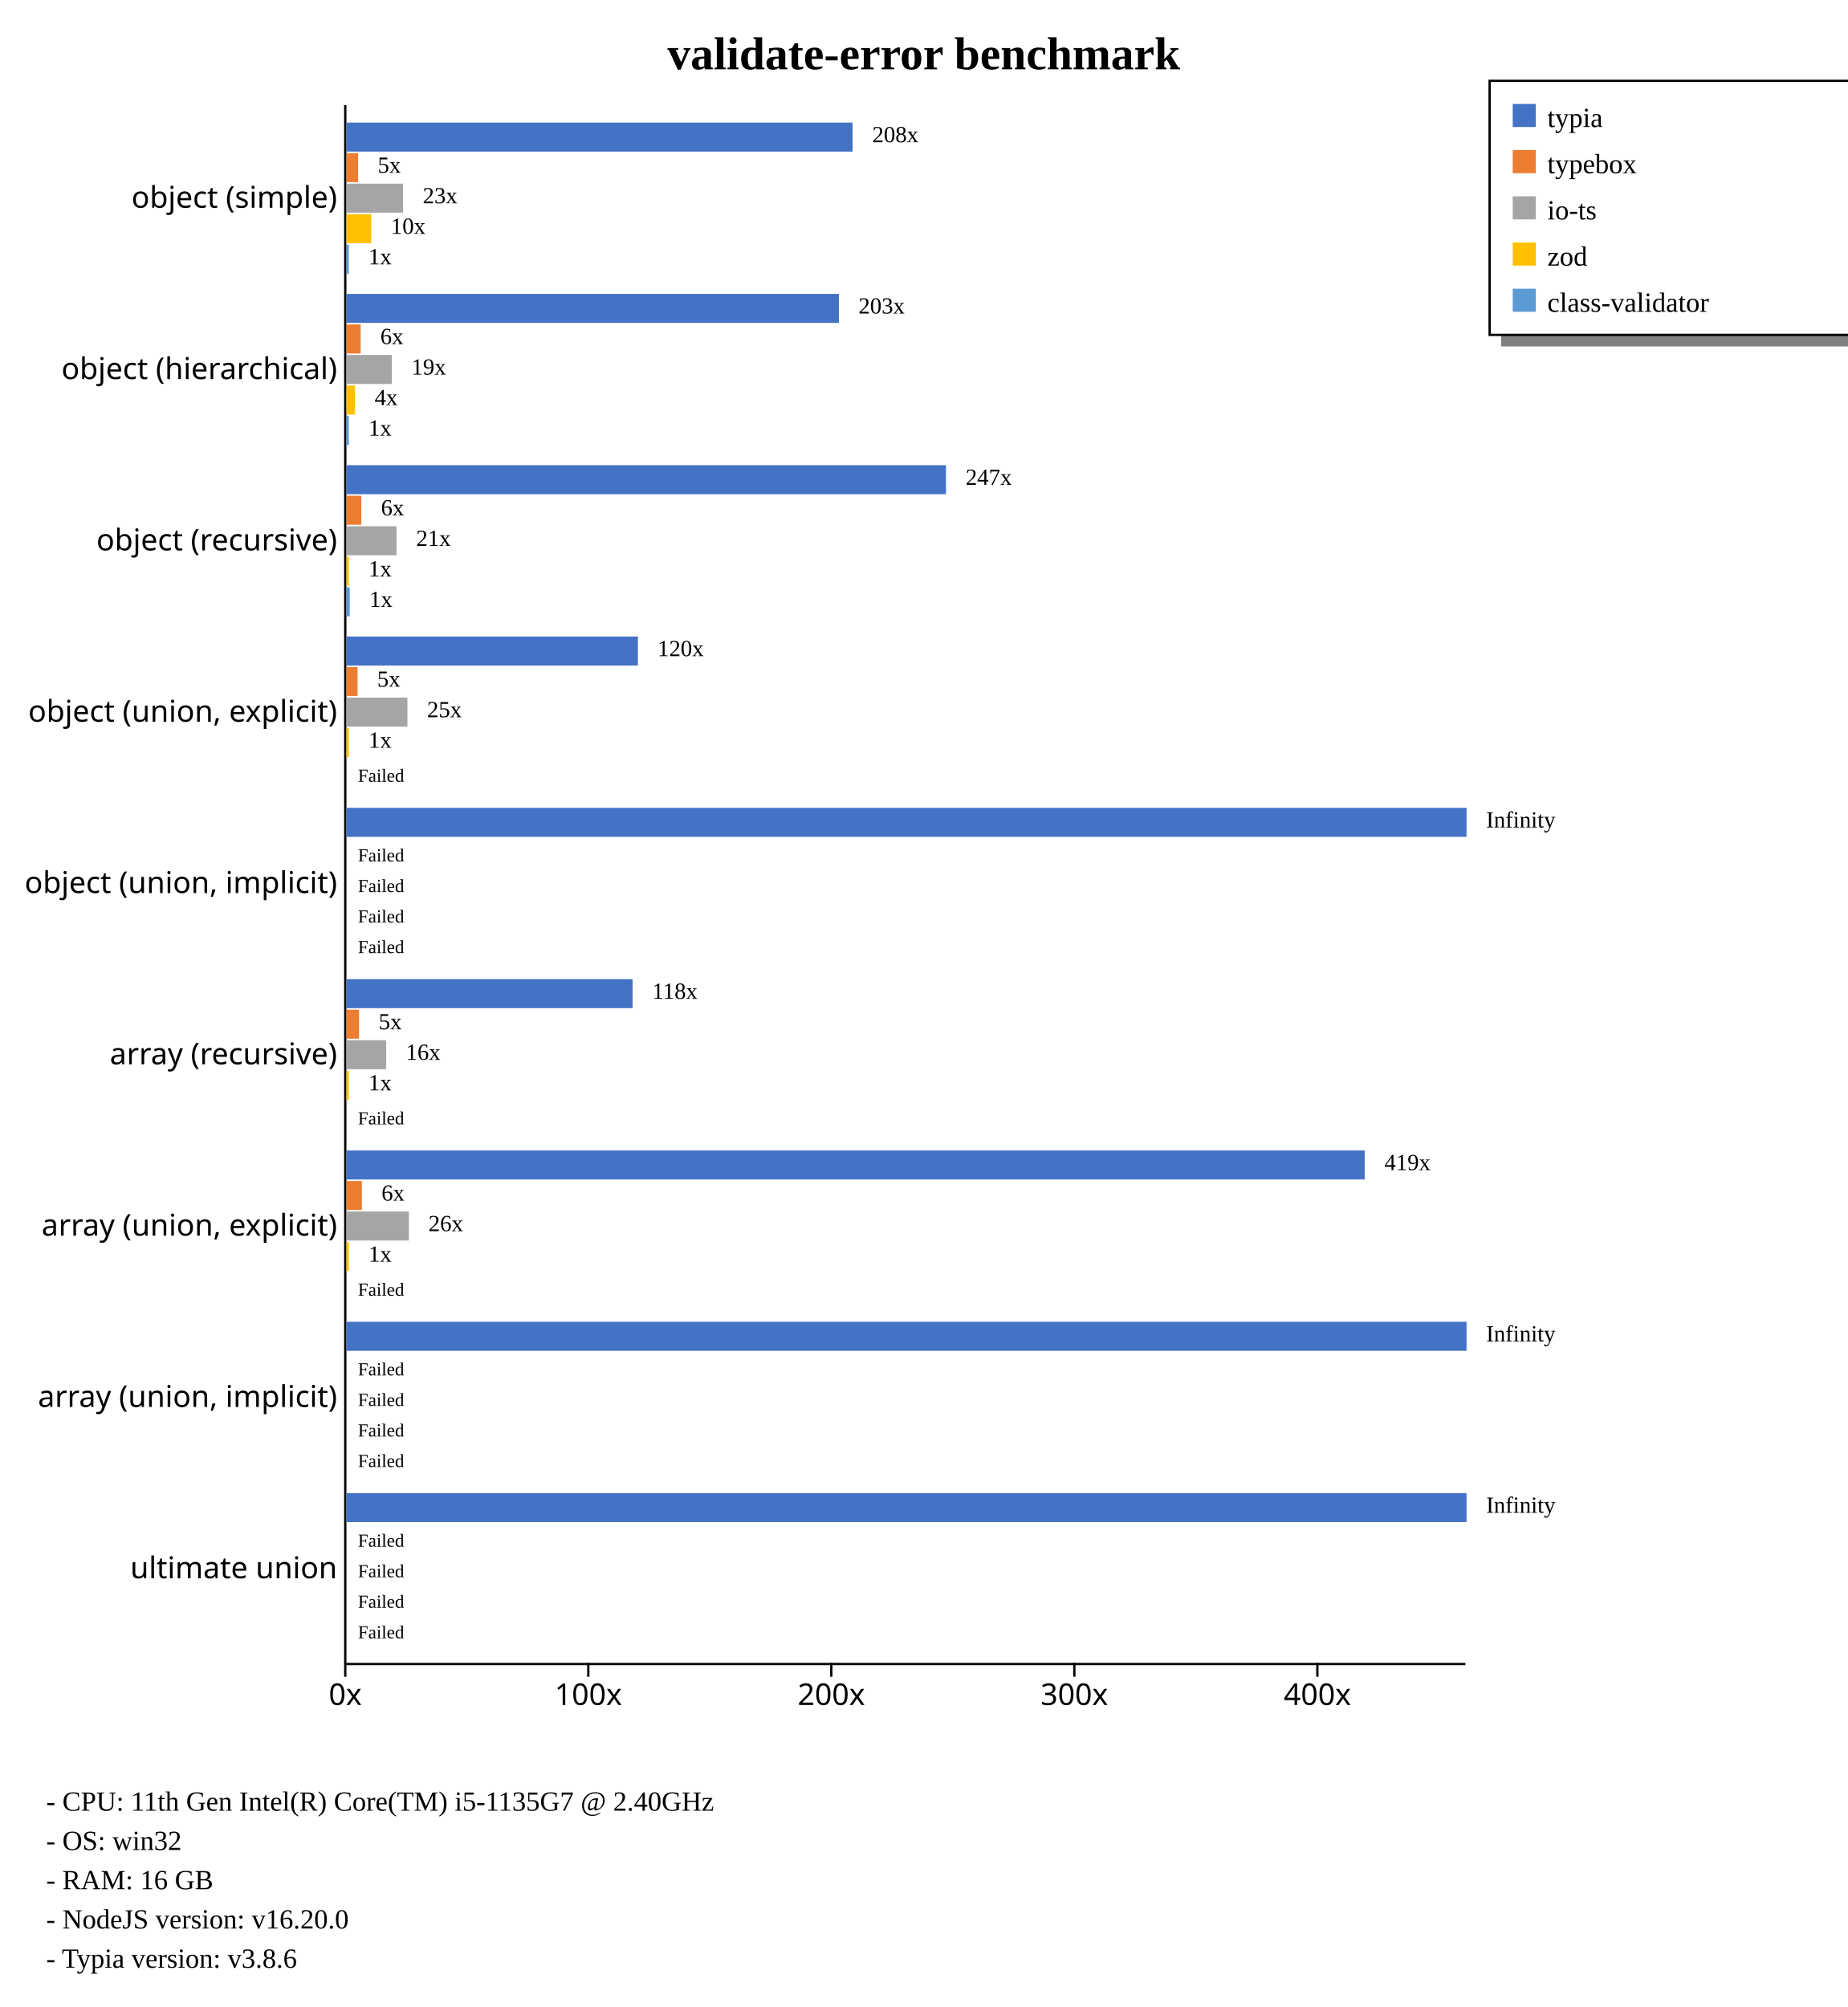
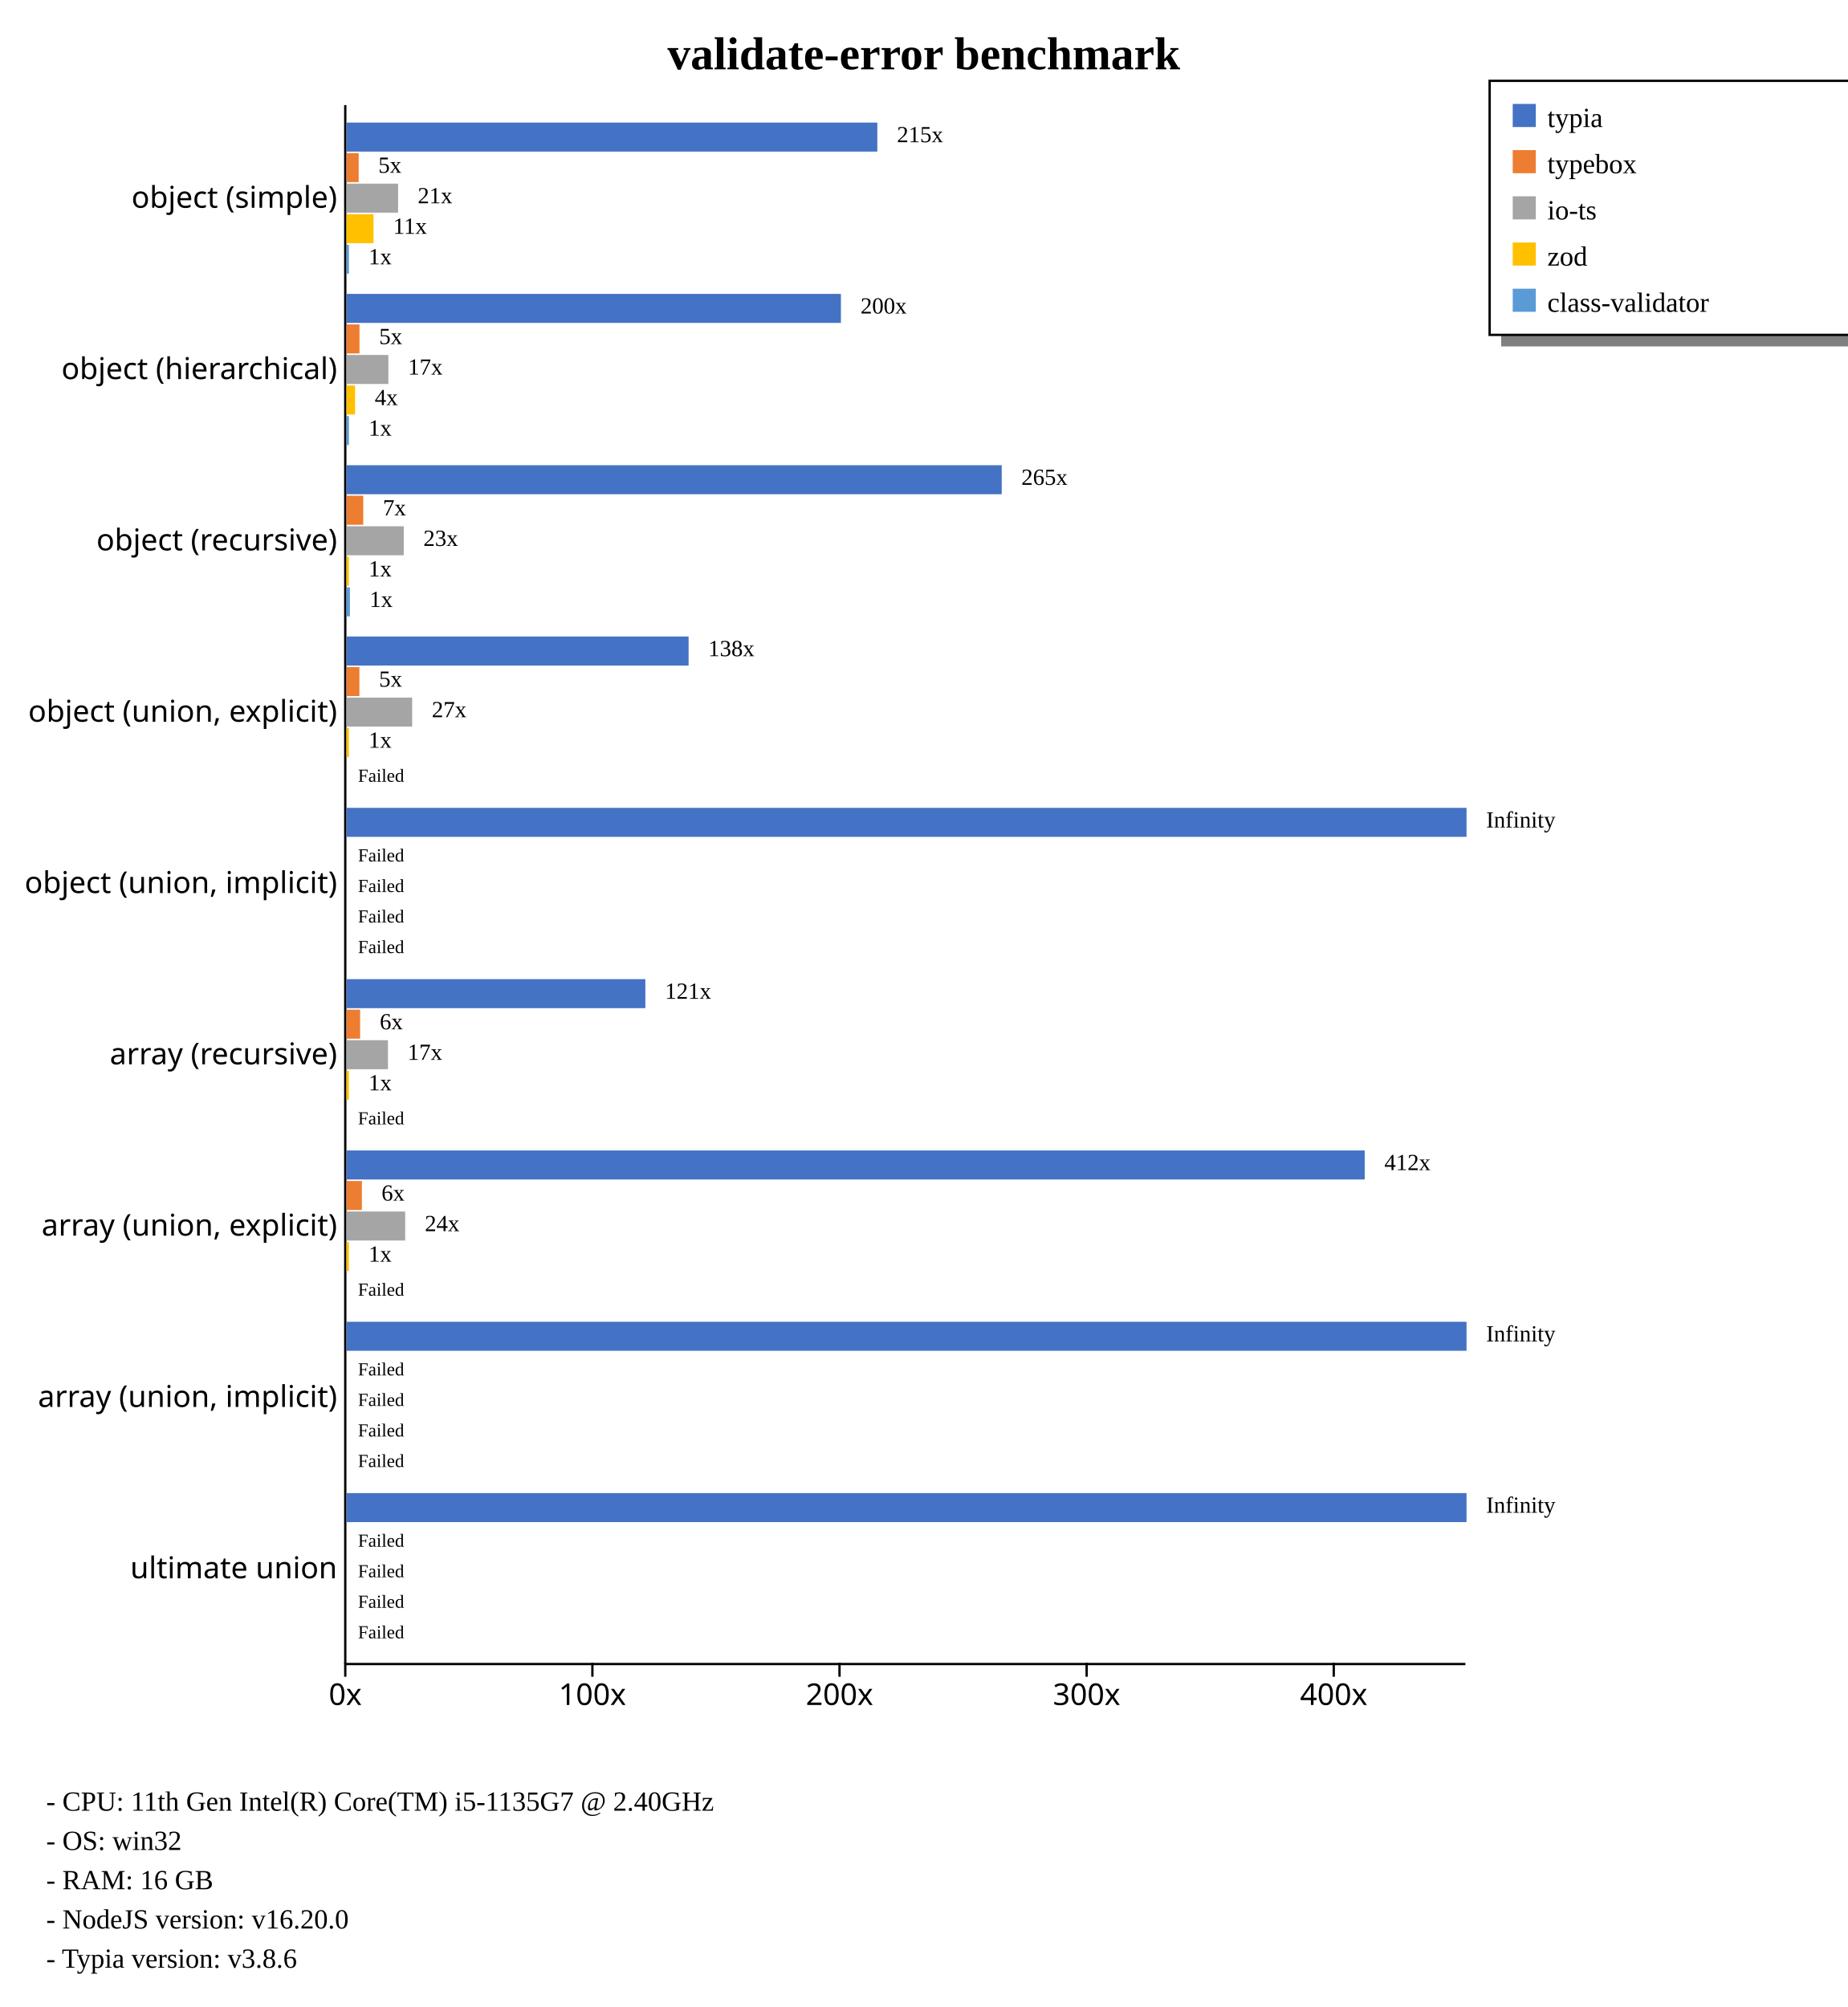
<svg xmlns="http://www.w3.org/2000/svg" width="800" height="869" style="background-color: white;">
  <g class="y axis" transform="translate(149,45)" fill="none" font-size="10" font-family="sans-serif" text-anchor="end" style="font-size: 13px;">
    <path class="domain" stroke="currentColor" d="M0.5,0.5V675.5" />
    <g class="tick" opacity="1" transform="translate(0,40.7967)" style="font-size: 13px;">
      <line stroke="currentColor" x2="0" />
      <text fill="currentColor" x="-3" dy="0.32em">object (simple)    </text>
    </g>
    <g class="tick" opacity="1" transform="translate(0,114.9725)" style="font-size: 13px;">
      <line stroke="currentColor" x2="0" />
      <text fill="currentColor" x="-3" dy="0.32em">object (hierarchical)    </text>
    </g>
    <g class="tick" opacity="1" transform="translate(0,189.1484)" style="font-size: 13px;">
      <line stroke="currentColor" x2="0" />
      <text fill="currentColor" x="-3" dy="0.32em">object (recursive)    </text>
    </g>
    <g class="tick" opacity="1" transform="translate(0,263.3242)" style="font-size: 13px;">
      <line stroke="currentColor" x2="0" />
      <text fill="currentColor" x="-3" dy="0.32em">object (union, explicit)    </text>
    </g>
    <g class="tick" opacity="1" transform="translate(0,337.5)" style="font-size: 13px;">
      <line stroke="currentColor" x2="0" />
      <text fill="currentColor" x="-3" dy="0.32em">object (union, implicit)    </text>
    </g>
    <g class="tick" opacity="1" transform="translate(0,411.6758)" style="font-size: 13px;">
      <line stroke="currentColor" x2="0" />
      <text fill="currentColor" x="-3" dy="0.32em">array (recursive)    </text>
    </g>
    <g class="tick" opacity="1" transform="translate(0,485.8516)" style="font-size: 13px;">
      <line stroke="currentColor" x2="0" />
      <text fill="currentColor" x="-3" dy="0.32em">array (union, explicit)    </text>
    </g>
    <g class="tick" opacity="1" transform="translate(0,560.0275)" style="font-size: 13px;">
      <line stroke="currentColor" x2="0" />
      <text fill="currentColor" x="-3" dy="0.32em">array (union, implicit)    </text>
    </g>
    <g class="tick" opacity="1" transform="translate(0,634.2033)" style="font-size: 13px;">
      <line stroke="currentColor" x2="0" />
      <text fill="currentColor" x="-3" dy="0.32em">ultimate union    </text>
    </g>
  </g>
  <g class="x axis" transform="translate(149,720)" fill="none" font-size="10" font-family="sans-serif" text-anchor="middle" style="font-size: 13px;">
    <path class="domain" stroke="currentColor" d="M0.5,0.5H485.5" />
    <g class="tick" opacity="1" transform="translate(0.5,0)" style="font-size: 13px;">
      <line stroke="currentColor" y2="6" />
      <text fill="currentColor" y="9" dy="0.71em">0x</text>
    </g>
-     <g class="tick" opacity="1" transform="translate(105.7277,0)" style="font-size: 13px;">
+     <g class="tick" opacity="1" transform="translate(107.502,0)" style="font-size: 13px;">
      <line stroke="currentColor" y2="6" />
      <text fill="currentColor" y="9" dy="0.71em">100x</text>
    </g>
-     <g class="tick" opacity="1" transform="translate(210.9554,0)" style="font-size: 13px;">
+     <g class="tick" opacity="1" transform="translate(214.504,0)" style="font-size: 13px;">
      <line stroke="currentColor" y2="6" />
      <text fill="currentColor" y="9" dy="0.71em">200x</text>
    </g>
-     <g class="tick" opacity="1" transform="translate(316.1831,0)" style="font-size: 13px;">
+     <g class="tick" opacity="1" transform="translate(321.506,0)" style="font-size: 13px;">
      <line stroke="currentColor" y2="6" />
      <text fill="currentColor" y="9" dy="0.71em">300x</text>
    </g>
-     <g class="tick" opacity="1" transform="translate(421.4108,0)" style="font-size: 13px;">
+     <g class="tick" opacity="1" transform="translate(428.5081,0)" style="font-size: 13px;">
      <line stroke="currentColor" y2="6" />
      <text fill="currentColor" y="9" dy="0.71em">400x</text>
    </g>
  </g>
  <text transform="translate(400, 30)" style="text-anchor: middle; font-size: 20px; font-weight: bold;">validate-error benchmark</text>
  <rect x="650" y="145" width="230" height="5" fill="gray" />
  <rect x="645" y="35" width="230" height="110" fill="none" stroke="black" />
  <rect x="655" y="45" width="10" height="10" style="fill: #4472c4;" />
  <text x="670" y="55" style="font-size: 12px;">typia</text>
  <rect x="655" y="65" width="10" height="10" style="fill: #ed7d31;" />
  <text x="670" y="75" style="font-size: 12px;">typebox</text>
  <rect x="655" y="85" width="10" height="10" style="fill: #a5a5a5;" />
  <text x="670" y="95" style="font-size: 12px;">io-ts</text>
  <rect x="655" y="105" width="10" height="10" style="fill: #ffc000;" />
  <text x="670" y="115" style="font-size: 12px;">zod</text>
  <rect x="655" y="125" width="10" height="10" style="fill: #5b9bd5;" />
  <text x="670" y="135" style="font-size: 12px;">class-validator</text>
  <text x="20" y="784" style="font-size: 12px;">  - CPU: 11th Gen Intel(R) Core(TM) i5-1135G7 @ 2.40GHz</text>
  <text x="20" y="801" style="font-size: 12px;">  - OS: win32</text>
  <text x="20" y="818" style="font-size: 12px;">  - RAM: 16 GB</text>
  <text x="20" y="835" style="font-size: 12px;">  - NodeJS version: v16.20.0</text>
  <text x="20" y="852" style="font-size: 12px;">  - Typia version: v3.8.6</text>
  <g style="font-size: 13px;">
    <g style="font-size: 13px;">
-       <rect x="150" y="53.079" width="219.176" height="12.558" fill="#4472c4" />
-       <rect x="150" y="66.298" width="5.053" height="12.558" fill="#ed7d31" />
-       <rect x="150" y="79.517" width="24.534" height="12.558" fill="#a5a5a5" />
-       <rect x="150" y="92.737" width="10.732" height="12.558" fill="#ffc000" />
-       <rect x="150" y="105.956" width="1.052" height="12.558" fill="#5b9bd5" />
-       <text class="label" x="377.676" y="61.579" font-size="10px">208x</text>
-       <text class="label" x="163.553" y="74.798" font-size="10px">5x</text>
-       <text class="label" x="183.034" y="88.017" font-size="10px">23x</text>
-       <text class="label" x="169.232" y="101.237" font-size="10px">10x</text>
-       <text class="label" x="159.552" y="114.456" font-size="10px">1x</text>
-       <text class="label" x="374.176" y="63.079" font-size="8px" />
-       <text class="label" x="160.053" y="76.298" font-size="8px" />
-       <text class="label" x="179.534" y="89.517" font-size="8px" />
-       <text class="label" x="165.732" y="102.737" font-size="8px" />
-       <text class="label" x="156.052" y="115.956" font-size="8px" />
-     </g>
-     <g style="font-size: 13px;">
-       <rect x="150" y="127.254" width="213.234" height="12.558" fill="#4472c4" />
-       <rect x="150" y="140.474" width="6.169" height="12.558" fill="#ed7d31" />
-       <rect x="150" y="153.693" width="19.644" height="12.558" fill="#a5a5a5" />
-       <rect x="150" y="166.913" width="3.695" height="12.558" fill="#ffc000" />
-       <rect x="150" y="180.132" width="1.052" height="12.558" fill="#5b9bd5" />
-       <text class="label" x="371.734" y="135.754" font-size="10px">203x</text>
-       <text class="label" x="164.669" y="148.974" font-size="10px">6x</text>
-       <text class="label" x="178.144" y="162.193" font-size="10px">19x</text>
-       <text class="label" x="162.195" y="175.413" font-size="10px">4x</text>
-       <text class="label" x="159.552" y="188.632" font-size="10px">1x</text>
-       <text class="label" x="368.234" y="137.254" font-size="8px" />
-       <text class="label" x="161.169" y="150.474" font-size="8px" />
-       <text class="label" x="174.644" y="163.693" font-size="8px" />
-       <text class="label" x="158.695" y="176.913" font-size="8px" />
-       <text class="label" x="156.052" y="190.132" font-size="8px" />
-     </g>
-     <g style="font-size: 13px;">
-       <rect x="150" y="201.43" width="259.609" height="12.558" fill="#4472c4" />
-       <rect x="150" y="214.65" width="6.449" height="12.558" fill="#ed7d31" />
-       <rect x="150" y="227.869" width="21.702" height="12.558" fill="#a5a5a5" />
-       <rect x="150" y="241.089" width="1.052" height="12.558" fill="#ffc000" />
-       <rect x="150" y="254.308" width="1.43" height="12.558" fill="#5b9bd5" />
-       <text class="label" x="418.109" y="209.93" font-size="10px">247x</text>
-       <text class="label" x="164.949" y="223.15" font-size="10px">6x</text>
-       <text class="label" x="180.202" y="236.369" font-size="10px">21x</text>
-       <text class="label" x="159.552" y="249.589" font-size="10px">1x</text>
-       <text class="label" x="159.93" y="262.808" font-size="10px">1x</text>
-       <text class="label" x="414.609" y="211.43" font-size="8px" />
-       <text class="label" x="161.449" y="224.65" font-size="8px" />
-       <text class="label" x="176.702" y="237.869" font-size="8px" />
-       <text class="label" x="156.052" y="251.089" font-size="8px" />
-       <text class="label" x="156.43" y="264.308" font-size="8px" />
-     </g>
-     <g style="font-size: 13px;">
-       <rect x="150" y="275.606" width="126.211" height="12.558" fill="#4472c4" />
-       <rect x="150" y="288.825" width="4.821" height="12.558" fill="#ed7d31" />
-       <rect x="150" y="302.045" width="26.415" height="12.558" fill="#a5a5a5" />
-       <rect x="150" y="315.264" width="1.052" height="12.558" fill="#ffc000" />
+       <rect x="150" y="53.079" width="229.875" height="12.558" fill="#4472c4" />
+       <rect x="150" y="66.298" width="5.308" height="12.558" fill="#ed7d31" />
+       <rect x="150" y="79.517" width="22.369" height="12.558" fill="#a5a5a5" />
+       <rect x="150" y="92.737" width="11.735" height="12.558" fill="#ffc000" />
+       <rect x="150" y="105.956" width="1.07" height="12.558" fill="#5b9bd5" />
+       <text class="label" x="388.375" y="61.579" font-size="10px">215x</text>
+       <text class="label" x="163.808" y="74.798" font-size="10px">5x</text>
+       <text class="label" x="180.869" y="88.017" font-size="10px">21x</text>
+       <text class="label" x="170.235" y="101.237" font-size="10px">11x</text>
+       <text class="label" x="159.57" y="114.456" font-size="10px">1x</text>
+       <text class="label" x="384.875" y="63.079" font-size="8px" />
+       <text class="label" x="160.308" y="76.298" font-size="8px" />
+       <text class="label" x="177.369" y="89.517" font-size="8px" />
+       <text class="label" x="166.735" y="102.737" font-size="8px" />
+       <text class="label" x="156.07" y="115.956" font-size="8px" />
+     </g>
+     <g style="font-size: 13px;">
+       <rect x="150" y="127.254" width="214.115" height="12.558" fill="#4472c4" />
+       <rect x="150" y="140.474" width="5.66" height="12.558" fill="#ed7d31" />
+       <rect x="150" y="153.693" width="18.157" height="12.558" fill="#a5a5a5" />
+       <rect x="150" y="166.913" width="3.748" height="12.558" fill="#ffc000" />
+       <rect x="150" y="180.132" width="1.07" height="12.558" fill="#5b9bd5" />
+       <text class="label" x="372.615" y="135.754" font-size="10px">200x</text>
+       <text class="label" x="164.16" y="148.974" font-size="10px">5x</text>
+       <text class="label" x="176.657" y="162.193" font-size="10px">17x</text>
+       <text class="label" x="162.248" y="175.413" font-size="10px">4x</text>
+       <text class="label" x="159.57" y="188.632" font-size="10px">1x</text>
+       <text class="label" x="369.115" y="137.254" font-size="8px" />
+       <text class="label" x="160.66" y="150.474" font-size="8px" />
+       <text class="label" x="173.157" y="163.693" font-size="8px" />
+       <text class="label" x="158.748" y="176.913" font-size="8px" />
+       <text class="label" x="156.07" y="190.132" font-size="8px" />
+     </g>
+     <g style="font-size: 13px;">
+       <rect x="150" y="201.43" width="283.744" height="12.558" fill="#4472c4" />
+       <rect x="150" y="214.65" width="7.287" height="12.558" fill="#ed7d31" />
+       <rect x="150" y="227.869" width="24.823" height="12.558" fill="#a5a5a5" />
+       <rect x="150" y="241.089" width="1.07" height="12.558" fill="#ffc000" />
+       <rect x="150" y="254.308" width="1.504" height="12.558" fill="#5b9bd5" />
+       <text class="label" x="442.244" y="209.93" font-size="10px">265x</text>
+       <text class="label" x="165.787" y="223.15" font-size="10px">7x</text>
+       <text class="label" x="183.323" y="236.369" font-size="10px">23x</text>
+       <text class="label" x="159.57" y="249.589" font-size="10px">1x</text>
+       <text class="label" x="160.004" y="262.808" font-size="10px">1x</text>
+       <text class="label" x="438.744" y="211.43" font-size="8px" />
+       <text class="label" x="162.287" y="224.65" font-size="8px" />
+       <text class="label" x="179.823" y="237.869" font-size="8px" />
+       <text class="label" x="156.07" y="251.089" font-size="8px" />
+       <text class="label" x="156.504" y="264.308" font-size="8px" />
+     </g>
+     <g style="font-size: 13px;">
+       <rect x="150" y="275.606" width="148.157" height="12.558" fill="#4472c4" />
+       <rect x="150" y="288.825" width="5.617" height="12.558" fill="#ed7d31" />
+       <rect x="150" y="302.045" width="28.469" height="12.558" fill="#a5a5a5" />
+       <rect x="150" y="315.264" width="1.07" height="12.558" fill="#ffc000" />
      <rect x="150" y="328.484" width="0" height="12.558" fill="#5b9bd5" />
-       <text class="label" x="284.711" y="284.106" font-size="10px">120x</text>
-       <text class="label" x="163.321" y="297.325" font-size="10px">5x</text>
-       <text class="label" x="184.915" y="310.545" font-size="10px">25x</text>
-       <text class="label" x="159.552" y="323.764" font-size="10px">1x</text>
+       <text class="label" x="306.657" y="284.106" font-size="10px">138x</text>
+       <text class="label" x="164.117" y="297.325" font-size="10px">5x</text>
+       <text class="label" x="186.969" y="310.545" font-size="10px">27x</text>
+       <text class="label" x="159.57" y="323.764" font-size="10px">1x</text>
      <text class="label" x="158.5" y="336.984" font-size="10px" />
-       <text class="label" x="281.211" y="285.606" font-size="8px" />
-       <text class="label" x="159.821" y="298.825" font-size="8px" />
-       <text class="label" x="181.415" y="312.045" font-size="8px" />
-       <text class="label" x="156.052" y="325.264" font-size="8px" />
+       <text class="label" x="303.157" y="285.606" font-size="8px" />
+       <text class="label" x="160.617" y="298.825" font-size="8px" />
+       <text class="label" x="183.469" y="312.045" font-size="8px" />
+       <text class="label" x="156.07" y="325.264" font-size="8px" />
      <text class="label" x="155" y="338.484" font-size="8px">Failed</text>
    </g>
    <g style="font-size: 13px;">
      <rect x="150" y="349.782" width="485" height="12.558" fill="#4472c4" />
      <rect x="150" y="363.001" width="0" height="12.558" fill="#ed7d31" />
      <rect x="150" y="376.221" width="0" height="12.558" fill="#a5a5a5" />
      <rect x="150" y="389.44" width="0" height="12.558" fill="#ffc000" />
      <rect x="150" y="402.66" width="0" height="12.558" fill="#5b9bd5" />
      <text class="label" x="643.5" y="358.282" font-size="10px">Infinity</text>
      <text class="label" x="158.5" y="371.501" font-size="10px" />
      <text class="label" x="158.5" y="384.721" font-size="10px" />
      <text class="label" x="158.5" y="397.94" font-size="10px" />
      <text class="label" x="158.5" y="411.16" font-size="10px" />
      <text class="label" x="640" y="359.782" font-size="8px" />
      <text class="label" x="155" y="373.001" font-size="8px">Failed</text>
      <text class="label" x="155" y="386.221" font-size="8px">Failed</text>
      <text class="label" x="155" y="399.44" font-size="8px">Failed</text>
      <text class="label" x="155" y="412.66" font-size="8px">Failed</text>
    </g>
    <g style="font-size: 13px;">
-       <rect x="150" y="423.958" width="123.908" height="12.558" fill="#4472c4" />
-       <rect x="150" y="437.177" width="5.456" height="12.558" fill="#ed7d31" />
-       <rect x="150" y="450.397" width="17.217" height="12.558" fill="#a5a5a5" />
-       <rect x="150" y="463.616" width="1.052" height="12.558" fill="#ffc000" />
+       <rect x="150" y="423.958" width="129.431" height="12.558" fill="#4472c4" />
+       <rect x="150" y="437.177" width="5.928" height="12.558" fill="#ed7d31" />
+       <rect x="150" y="450.397" width="17.986" height="12.558" fill="#a5a5a5" />
+       <rect x="150" y="463.616" width="1.07" height="12.558" fill="#ffc000" />
      <rect x="150" y="476.835" width="0" height="12.558" fill="#5b9bd5" />
-       <text class="label" x="282.408" y="432.458" font-size="10px">118x</text>
-       <text class="label" x="163.956" y="445.677" font-size="10px">5x</text>
-       <text class="label" x="175.717" y="458.897" font-size="10px">16x</text>
-       <text class="label" x="159.552" y="472.116" font-size="10px">1x</text>
+       <text class="label" x="287.931" y="432.458" font-size="10px">121x</text>
+       <text class="label" x="164.428" y="445.677" font-size="10px">6x</text>
+       <text class="label" x="176.486" y="458.897" font-size="10px">17x</text>
+       <text class="label" x="159.57" y="472.116" font-size="10px">1x</text>
      <text class="label" x="158.5" y="485.335" font-size="10px" />
-       <text class="label" x="278.908" y="433.958" font-size="8px" />
-       <text class="label" x="160.456" y="447.177" font-size="8px" />
-       <text class="label" x="172.217" y="460.397" font-size="8px" />
-       <text class="label" x="156.052" y="473.616" font-size="8px" />
+       <text class="label" x="284.431" y="433.958" font-size="8px" />
+       <text class="label" x="160.928" y="447.177" font-size="8px" />
+       <text class="label" x="172.986" y="460.397" font-size="8px" />
+       <text class="label" x="156.07" y="473.616" font-size="8px" />
      <text class="label" x="155" y="486.835" font-size="8px">Failed</text>
    </g>
    <g style="font-size: 13px;">
      <rect x="150" y="498.134" width="440.909" height="12.558" fill="#4472c4" />
-       <rect x="150" y="511.353" width="6.684" height="12.558" fill="#ed7d31" />
-       <rect x="150" y="524.572" width="27.031" height="12.558" fill="#a5a5a5" />
-       <rect x="150" y="537.792" width="1.052" height="12.558" fill="#ffc000" />
+       <rect x="150" y="511.353" width="6.691" height="12.558" fill="#ed7d31" />
+       <rect x="150" y="524.572" width="25.445" height="12.558" fill="#a5a5a5" />
+       <rect x="150" y="537.792" width="1.07" height="12.558" fill="#ffc000" />
      <rect x="150" y="551.011" width="0" height="12.558" fill="#5b9bd5" />
-       <text class="label" x="599.409" y="506.634" font-size="10px">419x</text>
-       <text class="label" x="165.184" y="519.853" font-size="10px">6x</text>
-       <text class="label" x="185.531" y="533.072" font-size="10px">26x</text>
-       <text class="label" x="159.552" y="546.292" font-size="10px">1x</text>
+       <text class="label" x="599.409" y="506.634" font-size="10px">412x</text>
+       <text class="label" x="165.191" y="519.853" font-size="10px">6x</text>
+       <text class="label" x="183.945" y="533.072" font-size="10px">24x</text>
+       <text class="label" x="159.57" y="546.292" font-size="10px">1x</text>
      <text class="label" x="158.5" y="559.511" font-size="10px" />
      <text class="label" x="595.909" y="508.134" font-size="8px" />
-       <text class="label" x="161.684" y="521.353" font-size="8px" />
-       <text class="label" x="182.031" y="534.572" font-size="8px" />
-       <text class="label" x="156.052" y="547.792" font-size="8px" />
+       <text class="label" x="161.691" y="521.353" font-size="8px" />
+       <text class="label" x="180.445" y="534.572" font-size="8px" />
+       <text class="label" x="156.07" y="547.792" font-size="8px" />
      <text class="label" x="155" y="561.011" font-size="8px">Failed</text>
    </g>
    <g style="font-size: 13px;">
      <rect x="150" y="572.309" width="485" height="12.558" fill="#4472c4" />
      <rect x="150" y="585.529" width="0" height="12.558" fill="#ed7d31" />
      <rect x="150" y="598.748" width="0" height="12.558" fill="#a5a5a5" />
      <rect x="150" y="611.968" width="0" height="12.558" fill="#ffc000" />
      <rect x="150" y="625.187" width="0" height="12.558" fill="#5b9bd5" />
      <text class="label" x="643.5" y="580.809" font-size="10px">Infinity</text>
      <text class="label" x="158.5" y="594.029" font-size="10px" />
      <text class="label" x="158.5" y="607.248" font-size="10px" />
      <text class="label" x="158.5" y="620.468" font-size="10px" />
      <text class="label" x="158.5" y="633.687" font-size="10px" />
      <text class="label" x="640" y="582.309" font-size="8px" />
      <text class="label" x="155" y="595.529" font-size="8px">Failed</text>
      <text class="label" x="155" y="608.748" font-size="8px">Failed</text>
      <text class="label" x="155" y="621.968" font-size="8px">Failed</text>
      <text class="label" x="155" y="635.187" font-size="8px">Failed</text>
    </g>
    <g style="font-size: 13px;">
      <rect x="150" y="646.485" width="485" height="12.558" fill="#4472c4" />
      <rect x="150" y="659.705" width="0" height="12.558" fill="#ed7d31" />
      <rect x="150" y="672.924" width="0" height="12.558" fill="#a5a5a5" />
      <rect x="150" y="686.144" width="0" height="12.558" fill="#ffc000" />
      <rect x="150" y="699.363" width="0" height="12.558" fill="#5b9bd5" />
      <text class="label" x="643.5" y="654.985" font-size="10px">Infinity</text>
      <text class="label" x="158.5" y="668.205" font-size="10px" />
      <text class="label" x="158.5" y="681.424" font-size="10px" />
      <text class="label" x="158.5" y="694.644" font-size="10px" />
      <text class="label" x="158.5" y="707.863" font-size="10px" />
      <text class="label" x="640" y="656.485" font-size="8px" />
      <text class="label" x="155" y="669.705" font-size="8px">Failed</text>
      <text class="label" x="155" y="682.924" font-size="8px">Failed</text>
      <text class="label" x="155" y="696.144" font-size="8px">Failed</text>
      <text class="label" x="155" y="709.363" font-size="8px">Failed</text>
    </g>
  </g>
</svg>
